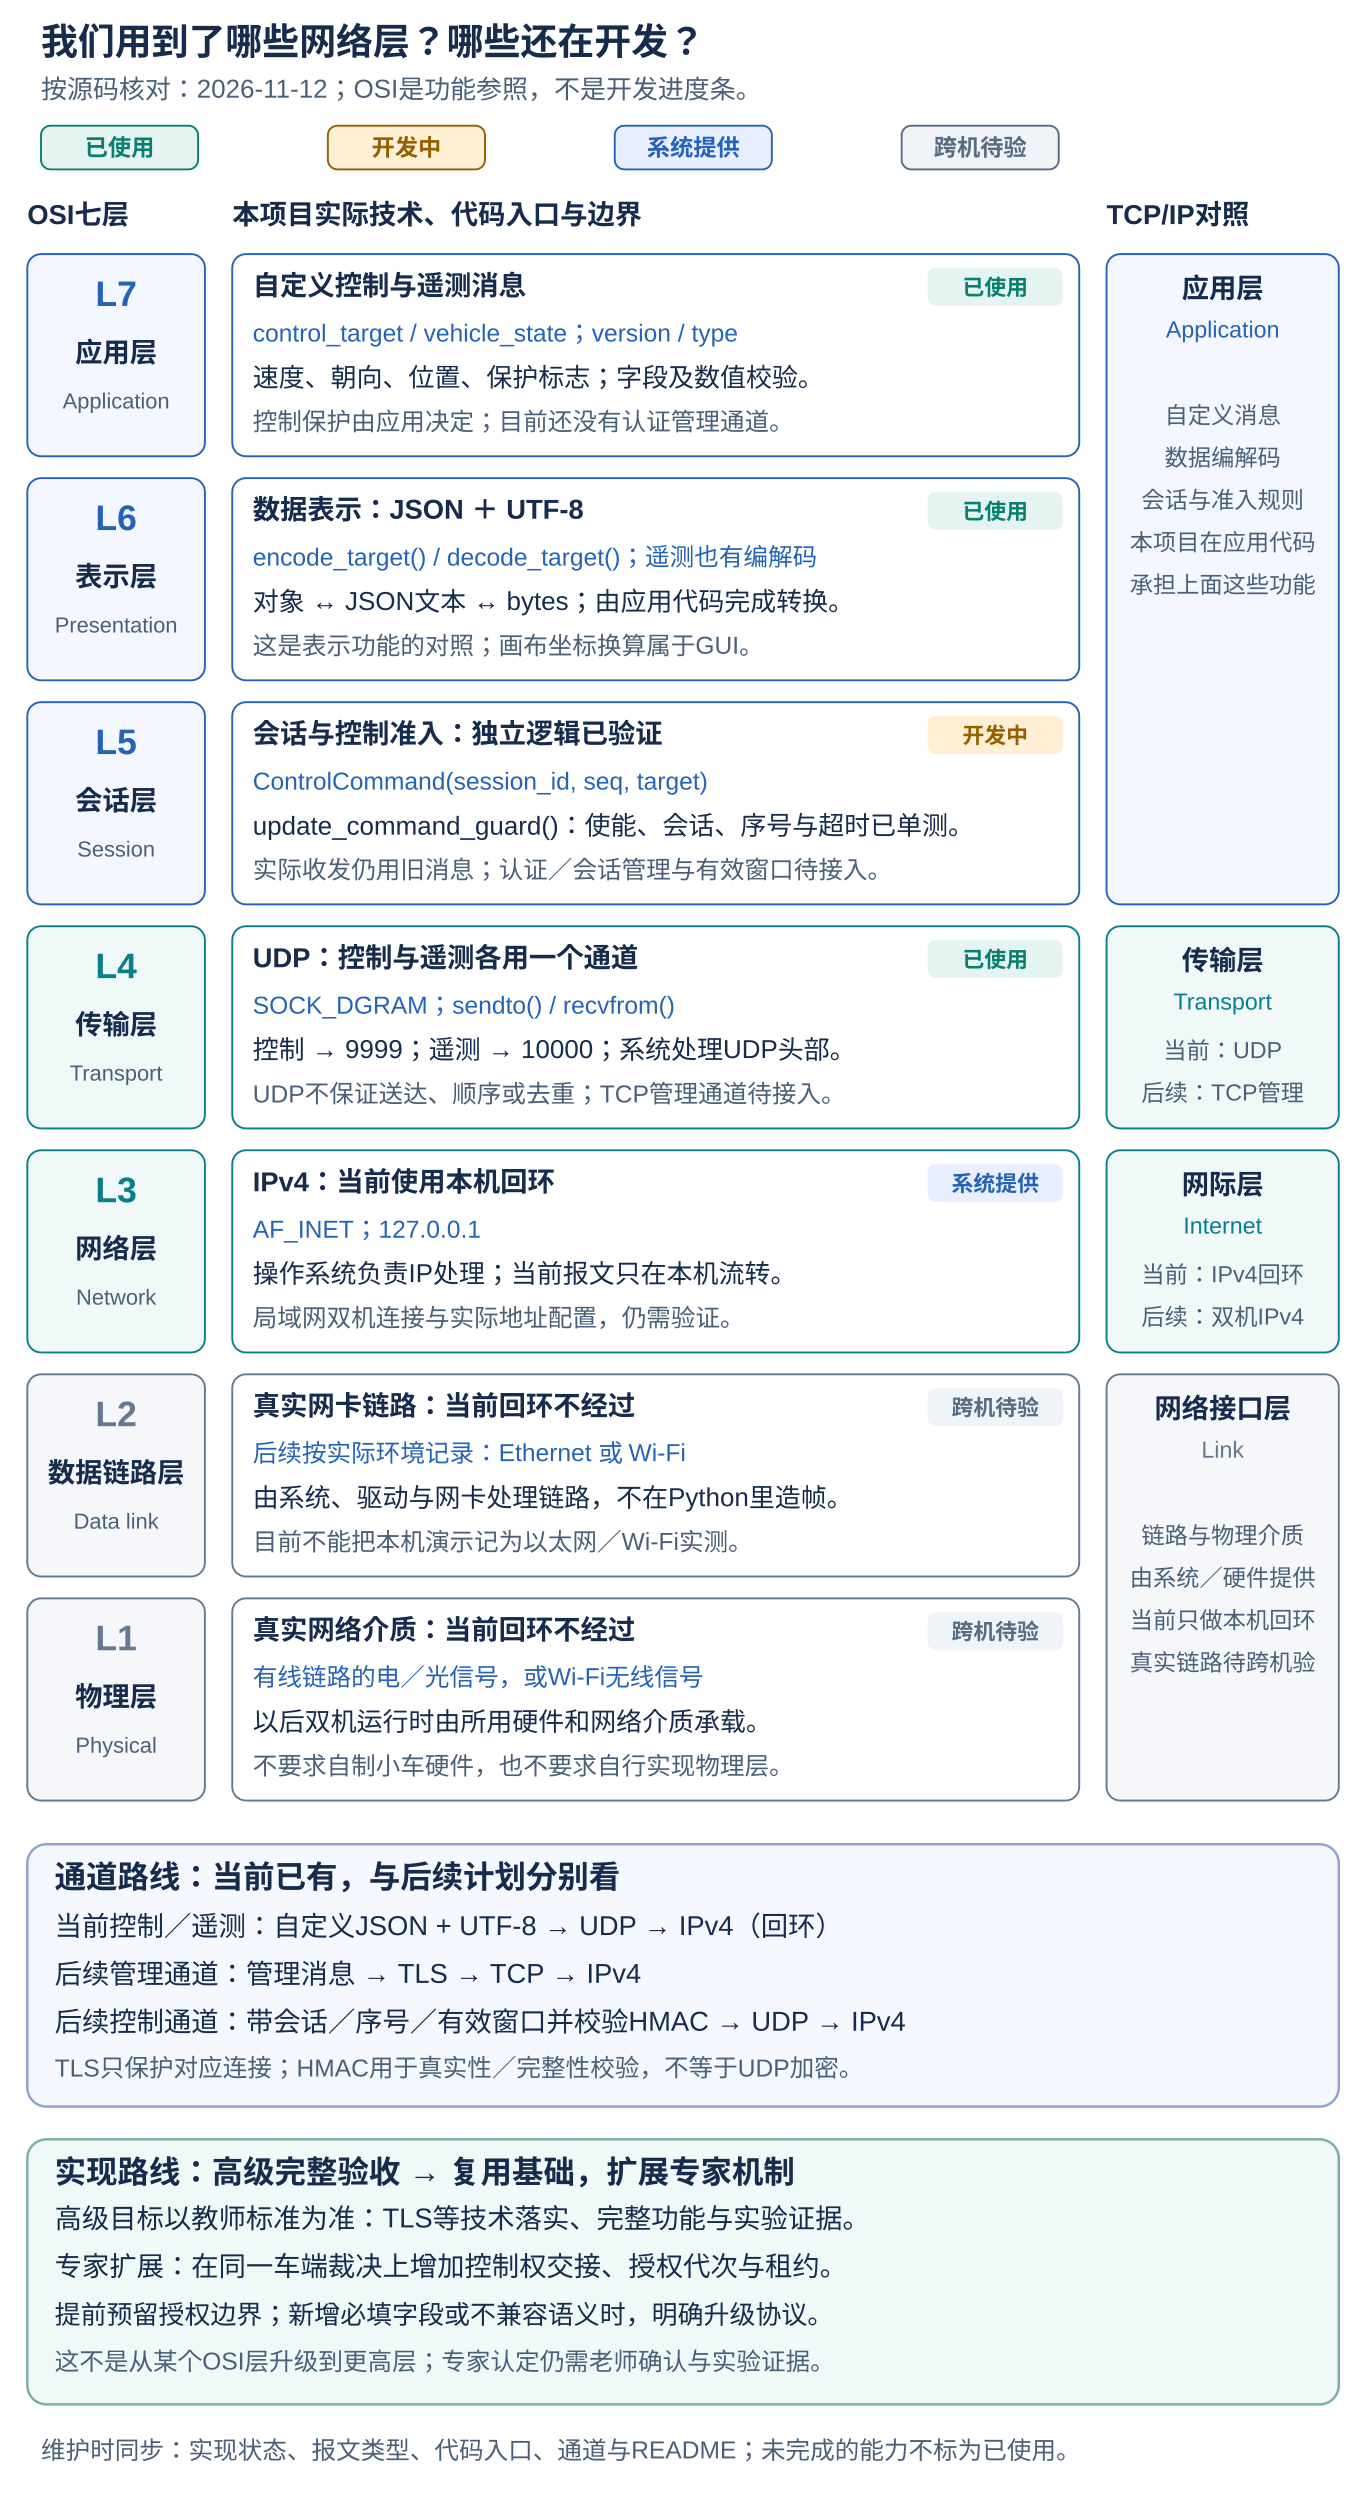
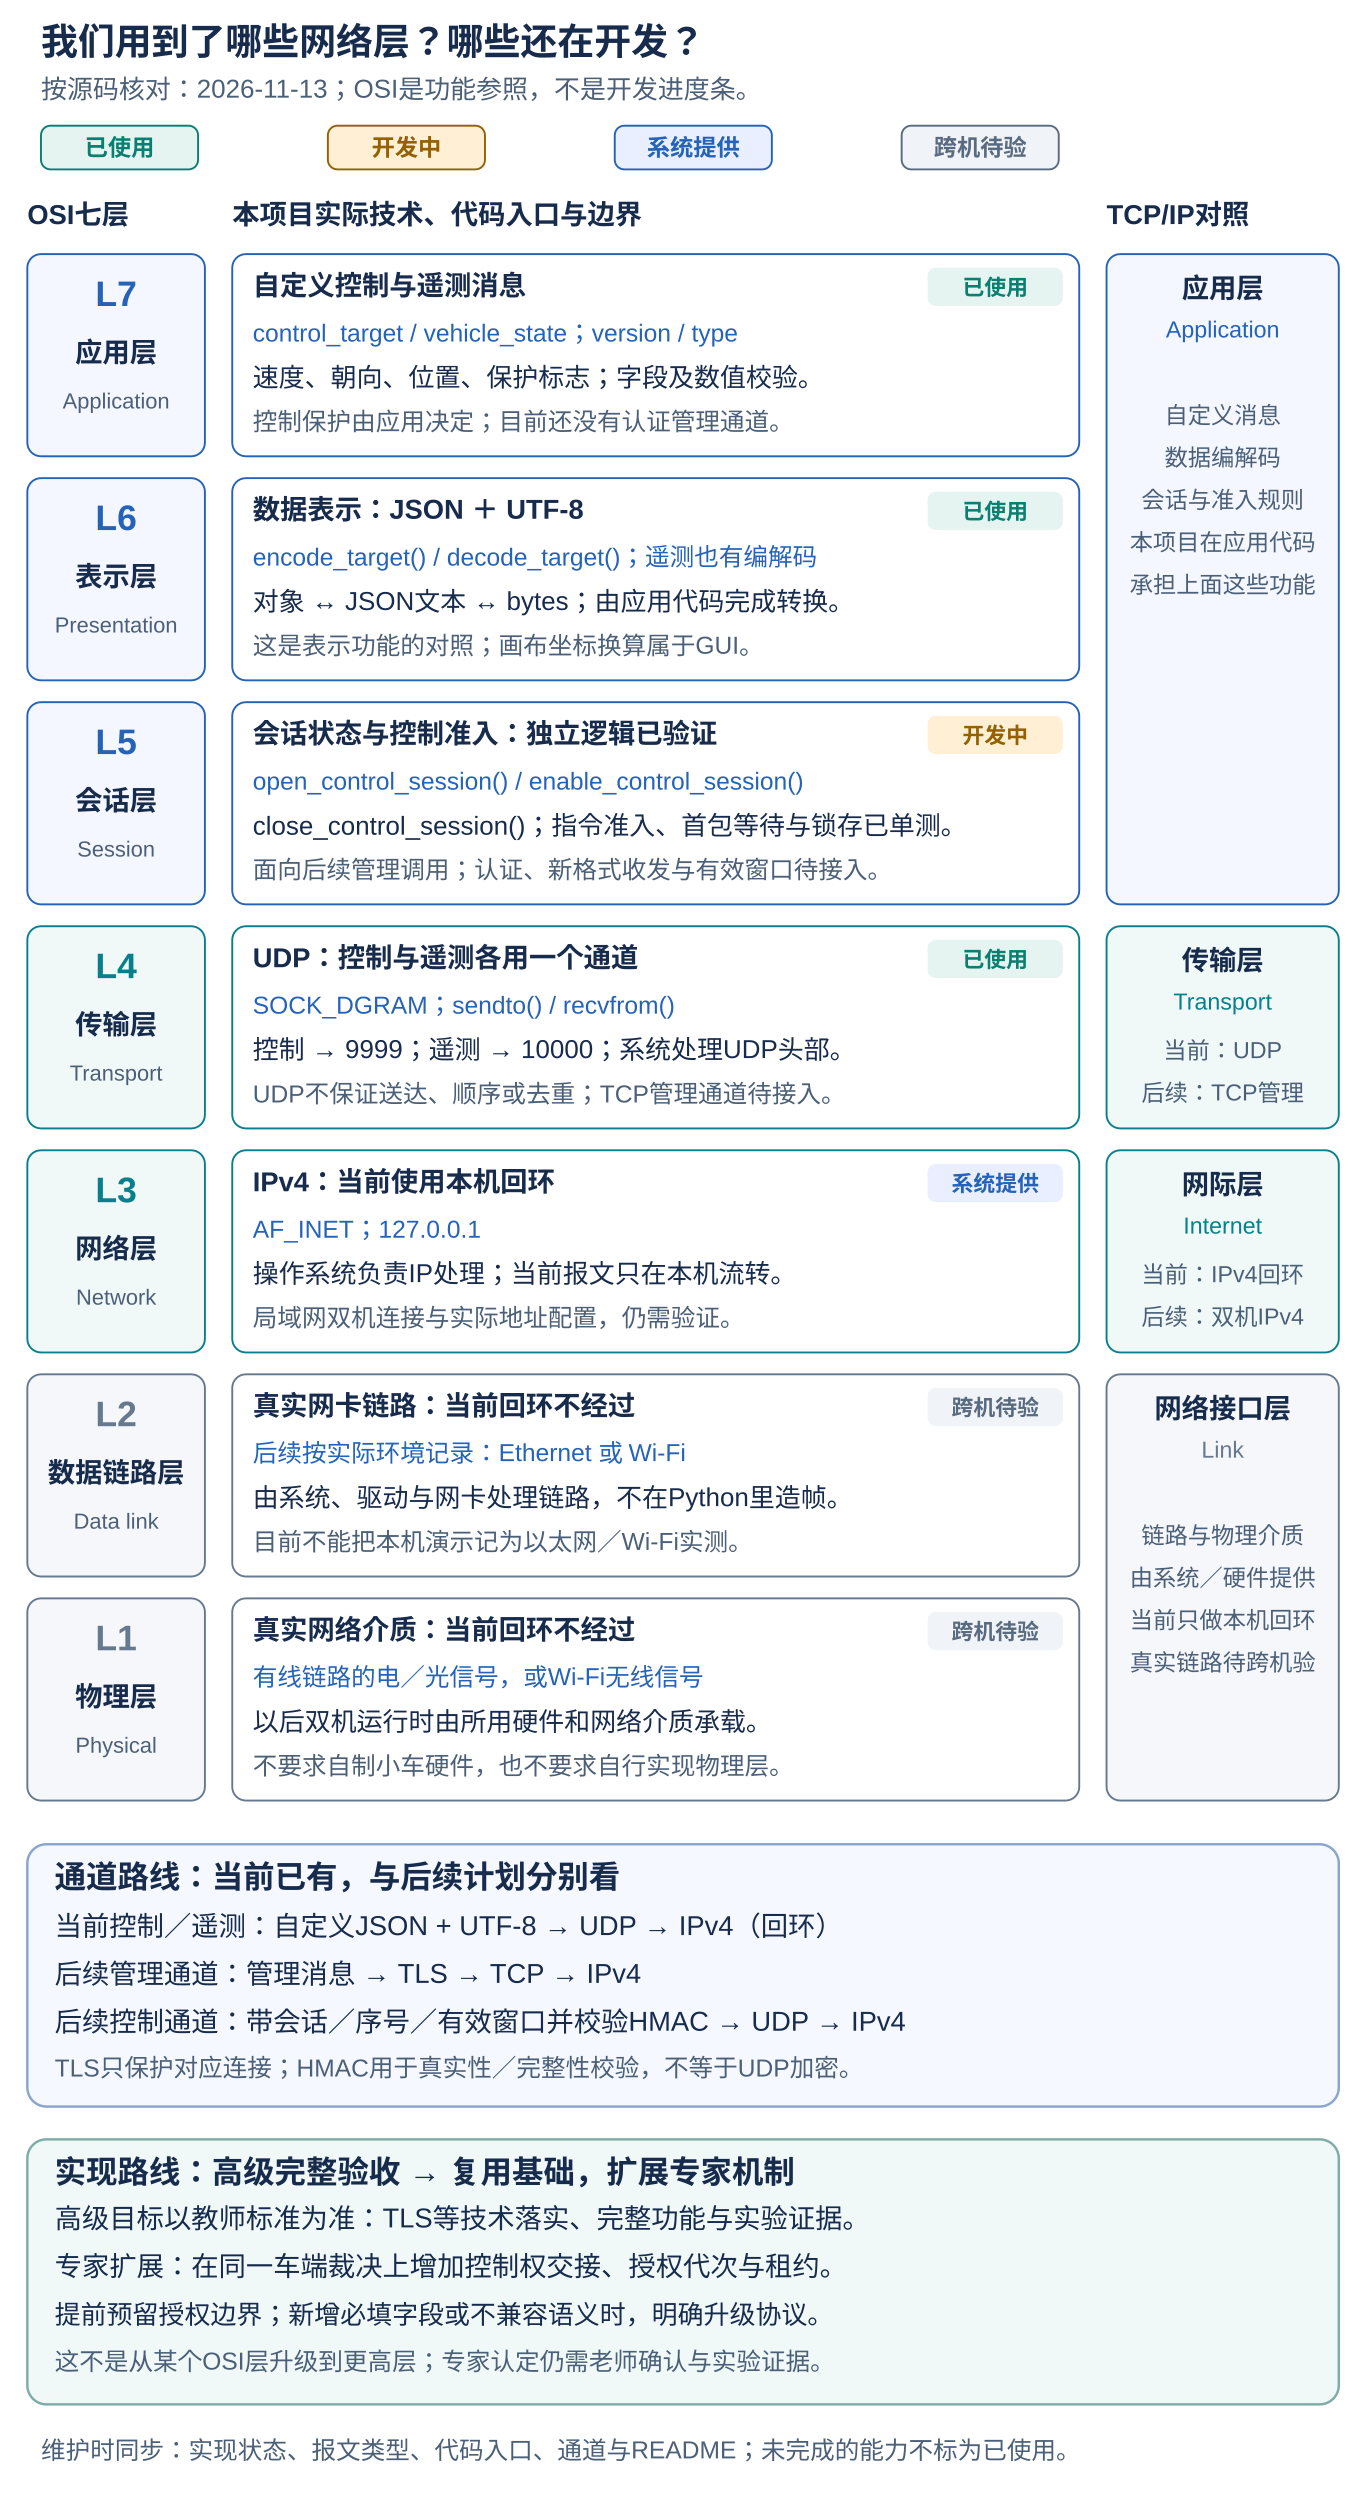
<svg xmlns="http://www.w3.org/2000/svg" width="1000" height="1830" viewBox="0 0 1000 1830" role="img" aria-labelledby="title description">
  <rect x="0" y="0" width="1000" height="1830" rx="0" fill="#ffffff" stroke="#ffffff" stroke-width="1.4" />
  <text x="30" y="40" font-family="Microsoft YaHei, Microsoft YaHei UI, Arial, sans-serif" font-size="27" font-weight="700" fill="#172b4d" text-anchor="start">我们用到了哪些网络层？哪些还在开发？</text>
-   <text x="30" y="72" font-family="Microsoft YaHei, Microsoft YaHei UI, Arial, sans-serif" font-size="19" font-weight="400" fill="#4b6078" text-anchor="start">按源码核对：2026-11-12；OSI是功能参照，不是开发进度条。</text>
+   <text x="30" y="72" font-family="Microsoft YaHei, Microsoft YaHei UI, Arial, sans-serif" font-size="19" font-weight="400" fill="#4b6078" text-anchor="start">按源码核对：2026-11-13；OSI是功能参照，不是开发进度条。</text>
  <rect x="30" y="92" width="115" height="32" rx="7" fill="#e5f4f0" stroke="#087f70" stroke-width="1.4" />
  <text x="87.5" y="114" font-family="Microsoft YaHei, Microsoft YaHei UI, Arial, sans-serif" font-size="17" font-weight="700" fill="#087f70" text-anchor="middle">已使用</text>
  <rect x="240" y="92" width="115" height="32" rx="7" fill="#fff0d5" stroke="#946000" stroke-width="1.4" />
  <text x="297.5" y="114" font-family="Microsoft YaHei, Microsoft YaHei UI, Arial, sans-serif" font-size="17" font-weight="700" fill="#946000" text-anchor="middle">开发中</text>
  <rect x="450" y="92" width="115" height="32" rx="7" fill="#e9efff" stroke="#2563b8" stroke-width="1.4" />
  <text x="507.5" y="114" font-family="Microsoft YaHei, Microsoft YaHei UI, Arial, sans-serif" font-size="17" font-weight="700" fill="#2563b8" text-anchor="middle">系统提供</text>
  <rect x="660" y="92" width="115" height="32" rx="7" fill="#f0f3f7" stroke="#596b80" stroke-width="1.4" />
  <text x="717.5" y="114" font-family="Microsoft YaHei, Microsoft YaHei UI, Arial, sans-serif" font-size="17" font-weight="700" fill="#596b80" text-anchor="middle">跨机待验</text>
  <text x="20" y="164" font-family="Microsoft YaHei, Microsoft YaHei UI, Arial, sans-serif" font-size="20" font-weight="700" fill="#172b4d" text-anchor="start">OSI七层</text>
  <text x="170" y="164" font-family="Microsoft YaHei, Microsoft YaHei UI, Arial, sans-serif" font-size="20" font-weight="700" fill="#172b4d" text-anchor="start">本项目实际技术、代码入口与边界</text>
  <text x="810" y="164" font-family="Microsoft YaHei, Microsoft YaHei UI, Arial, sans-serif" font-size="20" font-weight="700" fill="#172b4d" text-anchor="start">TCP/IP对照</text>
  <g class="layer-row" data-level="L7" data-status="已使用">
    <rect x="20" y="186" width="130" height="148" rx="10" fill="#f4f7ff" stroke="#2563b8" stroke-width="1.4" />
    <text x="85" y="224" font-family="Microsoft YaHei, Microsoft YaHei UI, Arial, sans-serif" font-size="26" font-weight="700" fill="#2563b8" text-anchor="middle">L7</text>
    <text x="85" y="265" font-family="Microsoft YaHei, Microsoft YaHei UI, Arial, sans-serif" font-size="20" font-weight="700" fill="#172b4d" text-anchor="middle">应用层</text>
    <text x="85" y="299" font-family="Microsoft YaHei, Microsoft YaHei UI, Arial, sans-serif" font-size="16" font-weight="400" fill="#4b6078" text-anchor="middle">Application</text>
    <rect x="170" y="186" width="620" height="148" rx="10" fill="#ffffff" stroke="#2563b8" stroke-width="1.4" />
    <text x="185" y="216" font-family="Microsoft YaHei, Microsoft YaHei UI, Arial, sans-serif" font-size="20" font-weight="700" fill="#172b4d" text-anchor="start">自定义控制与遥测消息</text>
    <rect x="679" y="196" width="99" height="28" rx="6" fill="#e5f4f0" stroke="none" stroke-width="1.4" />
    <text x="728.5" y="216" font-family="Microsoft YaHei, Microsoft YaHei UI, Arial, sans-serif" font-size="16" font-weight="700" fill="#087f70" text-anchor="middle">已使用</text>
    <text x="185" y="250" font-family="Consolas, Microsoft YaHei UI, Arial, sans-serif" font-size="18" font-weight="400" fill="#2563b8" text-anchor="start">control_target / vehicle_state；version / type</text>
    <text x="185" y="283" font-family="Microsoft YaHei, Microsoft YaHei UI, Arial, sans-serif" font-size="19" font-weight="400" fill="#172b4d" text-anchor="start">速度、朝向、位置、保护标志；字段及数值校验。</text>
    <text x="185" y="315" font-family="Microsoft YaHei, Microsoft YaHei UI, Arial, sans-serif" font-size="18" font-weight="400" fill="#4b6078" text-anchor="start">控制保护由应用决定；目前还没有认证管理通道。</text>
  </g>
  <g class="layer-row" data-level="L6" data-status="已使用">
    <rect x="20" y="350" width="130" height="148" rx="10" fill="#f4f7ff" stroke="#2563b8" stroke-width="1.4" />
    <text x="85" y="388" font-family="Microsoft YaHei, Microsoft YaHei UI, Arial, sans-serif" font-size="26" font-weight="700" fill="#2563b8" text-anchor="middle">L6</text>
    <text x="85" y="429" font-family="Microsoft YaHei, Microsoft YaHei UI, Arial, sans-serif" font-size="20" font-weight="700" fill="#172b4d" text-anchor="middle">表示层</text>
    <text x="85" y="463" font-family="Microsoft YaHei, Microsoft YaHei UI, Arial, sans-serif" font-size="16" font-weight="400" fill="#4b6078" text-anchor="middle">Presentation</text>
    <rect x="170" y="350" width="620" height="148" rx="10" fill="#ffffff" stroke="#2563b8" stroke-width="1.4" />
    <text x="185" y="380" font-family="Microsoft YaHei, Microsoft YaHei UI, Arial, sans-serif" font-size="20" font-weight="700" fill="#172b4d" text-anchor="start">数据表示：JSON ＋ UTF-8</text>
    <rect x="679" y="360" width="99" height="28" rx="6" fill="#e5f4f0" stroke="none" stroke-width="1.4" />
    <text x="728.5" y="380" font-family="Microsoft YaHei, Microsoft YaHei UI, Arial, sans-serif" font-size="16" font-weight="700" fill="#087f70" text-anchor="middle">已使用</text>
    <text x="185" y="414" font-family="Consolas, Microsoft YaHei UI, Arial, sans-serif" font-size="18" font-weight="400" fill="#2563b8" text-anchor="start">encode_target() / decode_target()；遥测也有编解码</text>
    <text x="185" y="447" font-family="Microsoft YaHei, Microsoft YaHei UI, Arial, sans-serif" font-size="19" font-weight="400" fill="#172b4d" text-anchor="start">对象 ↔ JSON文本 ↔ bytes；由应用代码完成转换。</text>
    <text x="185" y="479" font-family="Microsoft YaHei, Microsoft YaHei UI, Arial, sans-serif" font-size="18" font-weight="400" fill="#4b6078" text-anchor="start">这是表示功能的对照；画布坐标换算属于GUI。</text>
  </g>
  <g class="layer-row" data-level="L5" data-status="开发中">
    <rect x="20" y="514" width="130" height="148" rx="10" fill="#f4f7ff" stroke="#2563b8" stroke-width="1.4" />
    <text x="85" y="552" font-family="Microsoft YaHei, Microsoft YaHei UI, Arial, sans-serif" font-size="26" font-weight="700" fill="#2563b8" text-anchor="middle">L5</text>
    <text x="85" y="593" font-family="Microsoft YaHei, Microsoft YaHei UI, Arial, sans-serif" font-size="20" font-weight="700" fill="#172b4d" text-anchor="middle">会话层</text>
    <text x="85" y="627" font-family="Microsoft YaHei, Microsoft YaHei UI, Arial, sans-serif" font-size="16" font-weight="400" fill="#4b6078" text-anchor="middle">Session</text>
    <rect x="170" y="514" width="620" height="148" rx="10" fill="#ffffff" stroke="#2563b8" stroke-width="1.4" />
-     <text x="185" y="544" font-family="Microsoft YaHei, Microsoft YaHei UI, Arial, sans-serif" font-size="20" font-weight="700" fill="#172b4d" text-anchor="start">会话与控制准入：独立逻辑已验证</text>
+     <text x="185" y="544" font-family="Microsoft YaHei, Microsoft YaHei UI, Arial, sans-serif" font-size="20" font-weight="700" fill="#172b4d" text-anchor="start">会话状态与控制准入：独立逻辑已验证</text>
    <rect x="679" y="524" width="99" height="28" rx="6" fill="#fff0d5" stroke="none" stroke-width="1.4" />
    <text x="728.5" y="544" font-family="Microsoft YaHei, Microsoft YaHei UI, Arial, sans-serif" font-size="16" font-weight="700" fill="#946000" text-anchor="middle">开发中</text>
-     <text x="185" y="578" font-family="Consolas, Microsoft YaHei UI, Arial, sans-serif" font-size="18" font-weight="400" fill="#2563b8" text-anchor="start">ControlCommand(session_id, seq, target)</text>
-     <text x="185" y="611" font-family="Microsoft YaHei, Microsoft YaHei UI, Arial, sans-serif" font-size="19" font-weight="400" fill="#172b4d" text-anchor="start">update_command_guard()：使能、会话、序号与超时已单测。</text>
-     <text x="185" y="643" font-family="Microsoft YaHei, Microsoft YaHei UI, Arial, sans-serif" font-size="18" font-weight="400" fill="#4b6078" text-anchor="start">实际收发仍用旧消息；认证／会话管理与有效窗口待接入。</text>
+     <text x="185" y="578" font-family="Consolas, Microsoft YaHei UI, Arial, sans-serif" font-size="18" font-weight="400" fill="#2563b8" text-anchor="start">open_control_session() / enable_control_session()</text>
+     <text x="185" y="611" font-family="Microsoft YaHei, Microsoft YaHei UI, Arial, sans-serif" font-size="19" font-weight="400" fill="#172b4d" text-anchor="start">close_control_session()；指令准入、首包等待与锁存已单测。</text>
+     <text x="185" y="643" font-family="Microsoft YaHei, Microsoft YaHei UI, Arial, sans-serif" font-size="18" font-weight="400" fill="#4b6078" text-anchor="start">面向后续管理调用；认证、新格式收发与有效窗口待接入。</text>
  </g>
  <g class="layer-row" data-level="L4" data-status="已使用">
    <rect x="20" y="678" width="130" height="148" rx="10" fill="#f0f9f8" stroke="#087f8c" stroke-width="1.4" />
    <text x="85" y="716" font-family="Microsoft YaHei, Microsoft YaHei UI, Arial, sans-serif" font-size="26" font-weight="700" fill="#087f8c" text-anchor="middle">L4</text>
    <text x="85" y="757" font-family="Microsoft YaHei, Microsoft YaHei UI, Arial, sans-serif" font-size="20" font-weight="700" fill="#172b4d" text-anchor="middle">传输层</text>
    <text x="85" y="791" font-family="Microsoft YaHei, Microsoft YaHei UI, Arial, sans-serif" font-size="16" font-weight="400" fill="#4b6078" text-anchor="middle">Transport</text>
    <rect x="170" y="678" width="620" height="148" rx="10" fill="#ffffff" stroke="#087f8c" stroke-width="1.4" />
    <text x="185" y="708" font-family="Microsoft YaHei, Microsoft YaHei UI, Arial, sans-serif" font-size="20" font-weight="700" fill="#172b4d" text-anchor="start">UDP：控制与遥测各用一个通道</text>
    <rect x="679" y="688" width="99" height="28" rx="6" fill="#e5f4f0" stroke="none" stroke-width="1.4" />
    <text x="728.5" y="708" font-family="Microsoft YaHei, Microsoft YaHei UI, Arial, sans-serif" font-size="16" font-weight="700" fill="#087f70" text-anchor="middle">已使用</text>
    <text x="185" y="742" font-family="Consolas, Microsoft YaHei UI, Arial, sans-serif" font-size="18" font-weight="400" fill="#2563b8" text-anchor="start">SOCK_DGRAM；sendto() / recvfrom()</text>
    <text x="185" y="775" font-family="Microsoft YaHei, Microsoft YaHei UI, Arial, sans-serif" font-size="19" font-weight="400" fill="#172b4d" text-anchor="start">控制 → 9999；遥测 → 10000；系统处理UDP头部。</text>
    <text x="185" y="807" font-family="Microsoft YaHei, Microsoft YaHei UI, Arial, sans-serif" font-size="18" font-weight="400" fill="#4b6078" text-anchor="start">UDP不保证送达、顺序或去重；TCP管理通道待接入。</text>
  </g>
  <g class="layer-row" data-level="L3" data-status="系统提供">
    <rect x="20" y="842" width="130" height="148" rx="10" fill="#f0f9f8" stroke="#087f8c" stroke-width="1.4" />
    <text x="85" y="880" font-family="Microsoft YaHei, Microsoft YaHei UI, Arial, sans-serif" font-size="26" font-weight="700" fill="#087f8c" text-anchor="middle">L3</text>
    <text x="85" y="921" font-family="Microsoft YaHei, Microsoft YaHei UI, Arial, sans-serif" font-size="20" font-weight="700" fill="#172b4d" text-anchor="middle">网络层</text>
    <text x="85" y="955" font-family="Microsoft YaHei, Microsoft YaHei UI, Arial, sans-serif" font-size="16" font-weight="400" fill="#4b6078" text-anchor="middle">Network</text>
    <rect x="170" y="842" width="620" height="148" rx="10" fill="#ffffff" stroke="#087f8c" stroke-width="1.4" />
    <text x="185" y="872" font-family="Microsoft YaHei, Microsoft YaHei UI, Arial, sans-serif" font-size="20" font-weight="700" fill="#172b4d" text-anchor="start">IPv4：当前使用本机回环</text>
    <rect x="679" y="852" width="99" height="28" rx="6" fill="#e9efff" stroke="none" stroke-width="1.4" />
    <text x="728.5" y="872" font-family="Microsoft YaHei, Microsoft YaHei UI, Arial, sans-serif" font-size="16" font-weight="700" fill="#2563b8" text-anchor="middle">系统提供</text>
    <text x="185" y="906" font-family="Consolas, Microsoft YaHei UI, Arial, sans-serif" font-size="18" font-weight="400" fill="#2563b8" text-anchor="start">AF_INET；127.0.0.1</text>
    <text x="185" y="939" font-family="Microsoft YaHei, Microsoft YaHei UI, Arial, sans-serif" font-size="19" font-weight="400" fill="#172b4d" text-anchor="start">操作系统负责IP处理；当前报文只在本机流转。</text>
    <text x="185" y="971" font-family="Microsoft YaHei, Microsoft YaHei UI, Arial, sans-serif" font-size="18" font-weight="400" fill="#4b6078" text-anchor="start">局域网双机连接与实际地址配置，仍需验证。</text>
  </g>
  <g class="layer-row" data-level="L2" data-status="跨机待验">
    <rect x="20" y="1006" width="130" height="148" rx="10" fill="#f5f7fa" stroke="#66798f" stroke-width="1.4" />
    <text x="85" y="1044" font-family="Microsoft YaHei, Microsoft YaHei UI, Arial, sans-serif" font-size="26" font-weight="700" fill="#66798f" text-anchor="middle">L2</text>
    <text x="85" y="1085" font-family="Microsoft YaHei, Microsoft YaHei UI, Arial, sans-serif" font-size="20" font-weight="700" fill="#172b4d" text-anchor="middle">数据链路层</text>
    <text x="85" y="1119" font-family="Microsoft YaHei, Microsoft YaHei UI, Arial, sans-serif" font-size="16" font-weight="400" fill="#4b6078" text-anchor="middle">Data link</text>
    <rect x="170" y="1006" width="620" height="148" rx="10" fill="#ffffff" stroke="#66798f" stroke-width="1.4" />
    <text x="185" y="1036" font-family="Microsoft YaHei, Microsoft YaHei UI, Arial, sans-serif" font-size="20" font-weight="700" fill="#172b4d" text-anchor="start">真实网卡链路：当前回环不经过</text>
    <rect x="679" y="1016" width="99" height="28" rx="6" fill="#f0f3f7" stroke="none" stroke-width="1.4" />
    <text x="728.5" y="1036" font-family="Microsoft YaHei, Microsoft YaHei UI, Arial, sans-serif" font-size="16" font-weight="700" fill="#596b80" text-anchor="middle">跨机待验</text>
    <text x="185" y="1070" font-family="Consolas, Microsoft YaHei UI, Arial, sans-serif" font-size="18" font-weight="400" fill="#2563b8" text-anchor="start">后续按实际环境记录：Ethernet 或 Wi-Fi</text>
    <text x="185" y="1103" font-family="Microsoft YaHei, Microsoft YaHei UI, Arial, sans-serif" font-size="19" font-weight="400" fill="#172b4d" text-anchor="start">由系统、驱动与网卡处理链路，不在Python里造帧。</text>
    <text x="185" y="1135" font-family="Microsoft YaHei, Microsoft YaHei UI, Arial, sans-serif" font-size="18" font-weight="400" fill="#4b6078" text-anchor="start">目前不能把本机演示记为以太网／Wi-Fi实测。</text>
  </g>
  <g class="layer-row" data-level="L1" data-status="跨机待验">
    <rect x="20" y="1170" width="130" height="148" rx="10" fill="#f5f7fa" stroke="#66798f" stroke-width="1.4" />
    <text x="85" y="1208" font-family="Microsoft YaHei, Microsoft YaHei UI, Arial, sans-serif" font-size="26" font-weight="700" fill="#66798f" text-anchor="middle">L1</text>
    <text x="85" y="1249" font-family="Microsoft YaHei, Microsoft YaHei UI, Arial, sans-serif" font-size="20" font-weight="700" fill="#172b4d" text-anchor="middle">物理层</text>
    <text x="85" y="1283" font-family="Microsoft YaHei, Microsoft YaHei UI, Arial, sans-serif" font-size="16" font-weight="400" fill="#4b6078" text-anchor="middle">Physical</text>
    <rect x="170" y="1170" width="620" height="148" rx="10" fill="#ffffff" stroke="#66798f" stroke-width="1.4" />
    <text x="185" y="1200" font-family="Microsoft YaHei, Microsoft YaHei UI, Arial, sans-serif" font-size="20" font-weight="700" fill="#172b4d" text-anchor="start">真实网络介质：当前回环不经过</text>
    <rect x="679" y="1180" width="99" height="28" rx="6" fill="#f0f3f7" stroke="none" stroke-width="1.4" />
    <text x="728.5" y="1200" font-family="Microsoft YaHei, Microsoft YaHei UI, Arial, sans-serif" font-size="16" font-weight="700" fill="#596b80" text-anchor="middle">跨机待验</text>
    <text x="185" y="1234" font-family="Consolas, Microsoft YaHei UI, Arial, sans-serif" font-size="18" font-weight="400" fill="#2563b8" text-anchor="start">有线链路的电／光信号，或Wi-Fi无线信号</text>
    <text x="185" y="1267" font-family="Microsoft YaHei, Microsoft YaHei UI, Arial, sans-serif" font-size="19" font-weight="400" fill="#172b4d" text-anchor="start">以后双机运行时由所用硬件和网络介质承载。</text>
    <text x="185" y="1299" font-family="Microsoft YaHei, Microsoft YaHei UI, Arial, sans-serif" font-size="18" font-weight="400" fill="#4b6078" text-anchor="start">不要求自制小车硬件，也不要求自行实现物理层。</text>
  </g>
  <rect x="810" y="186" width="170" height="476" rx="10" fill="#f4f7ff" stroke="#2563b8" stroke-width="1.4" />
  <text x="895" y="218" font-family="Microsoft YaHei, Microsoft YaHei UI, Arial, sans-serif" font-size="20" font-weight="700" fill="#172b4d" text-anchor="middle">应用层</text>
  <text x="895" y="247" font-family="Microsoft YaHei, Microsoft YaHei UI, Arial, sans-serif" font-size="17" font-weight="400" fill="#2563b8" text-anchor="middle">Application</text>
  <text x="895" y="310" font-family="Microsoft YaHei, Microsoft YaHei UI, Arial, sans-serif" font-size="17" font-weight="400" fill="#4b6078" text-anchor="middle">自定义消息</text>
  <text x="895" y="341" font-family="Microsoft YaHei, Microsoft YaHei UI, Arial, sans-serif" font-size="17" font-weight="400" fill="#4b6078" text-anchor="middle">数据编解码</text>
  <text x="895" y="372" font-family="Microsoft YaHei, Microsoft YaHei UI, Arial, sans-serif" font-size="17" font-weight="400" fill="#4b6078" text-anchor="middle">会话与准入规则</text>
  <text x="895" y="403" font-family="Microsoft YaHei, Microsoft YaHei UI, Arial, sans-serif" font-size="17" font-weight="400" fill="#4b6078" text-anchor="middle">本项目在应用代码</text>
  <text x="895" y="434" font-family="Microsoft YaHei, Microsoft YaHei UI, Arial, sans-serif" font-size="17" font-weight="400" fill="#4b6078" text-anchor="middle">承担上面这些功能</text>
  <rect x="810" y="678" width="170" height="148" rx="10" fill="#f0f9f8" stroke="#087f8c" stroke-width="1.4" />
  <text x="895" y="710" font-family="Microsoft YaHei, Microsoft YaHei UI, Arial, sans-serif" font-size="20" font-weight="700" fill="#172b4d" text-anchor="middle">传输层</text>
  <text x="895" y="739" font-family="Microsoft YaHei, Microsoft YaHei UI, Arial, sans-serif" font-size="17" font-weight="400" fill="#087f8c" text-anchor="middle">Transport</text>
  <text x="895" y="775" font-family="Microsoft YaHei, Microsoft YaHei UI, Arial, sans-serif" font-size="17" font-weight="400" fill="#4b6078" text-anchor="middle">当前：UDP</text>
  <text x="895" y="806" font-family="Microsoft YaHei, Microsoft YaHei UI, Arial, sans-serif" font-size="17" font-weight="400" fill="#4b6078" text-anchor="middle">后续：TCP管理</text>
  <rect x="810" y="842" width="170" height="148" rx="10" fill="#f0f9f8" stroke="#087f8c" stroke-width="1.4" />
  <text x="895" y="874" font-family="Microsoft YaHei, Microsoft YaHei UI, Arial, sans-serif" font-size="20" font-weight="700" fill="#172b4d" text-anchor="middle">网际层</text>
  <text x="895" y="903" font-family="Microsoft YaHei, Microsoft YaHei UI, Arial, sans-serif" font-size="17" font-weight="400" fill="#087f8c" text-anchor="middle">Internet</text>
  <text x="895" y="939" font-family="Microsoft YaHei, Microsoft YaHei UI, Arial, sans-serif" font-size="17" font-weight="400" fill="#4b6078" text-anchor="middle">当前：IPv4回环</text>
  <text x="895" y="970" font-family="Microsoft YaHei, Microsoft YaHei UI, Arial, sans-serif" font-size="17" font-weight="400" fill="#4b6078" text-anchor="middle">后续：双机IPv4</text>
  <rect x="810" y="1006" width="170" height="312" rx="10" fill="#f5f7fa" stroke="#66798f" stroke-width="1.4" />
  <text x="895" y="1038" font-family="Microsoft YaHei, Microsoft YaHei UI, Arial, sans-serif" font-size="20" font-weight="700" fill="#172b4d" text-anchor="middle">网络接口层</text>
  <text x="895" y="1067" font-family="Microsoft YaHei, Microsoft YaHei UI, Arial, sans-serif" font-size="17" font-weight="400" fill="#66798f" text-anchor="middle">Link</text>
  <text x="895" y="1130" font-family="Microsoft YaHei, Microsoft YaHei UI, Arial, sans-serif" font-size="17" font-weight="400" fill="#4b6078" text-anchor="middle">链路与物理介质</text>
  <text x="895" y="1161" font-family="Microsoft YaHei, Microsoft YaHei UI, Arial, sans-serif" font-size="17" font-weight="400" fill="#4b6078" text-anchor="middle">由系统／硬件提供</text>
  <text x="895" y="1192" font-family="Microsoft YaHei, Microsoft YaHei UI, Arial, sans-serif" font-size="17" font-weight="400" fill="#4b6078" text-anchor="middle">当前只做本机回环</text>
  <text x="895" y="1223" font-family="Microsoft YaHei, Microsoft YaHei UI, Arial, sans-serif" font-size="17" font-weight="400" fill="#4b6078" text-anchor="middle">真实链路待跨机验</text>
  <rect x="20" y="1350" width="960" height="192" rx="14" fill="#f5f8ff" stroke="#8ba5cc" stroke-width="1.8" />
  <text x="40" y="1382" font-family="Microsoft YaHei, Microsoft YaHei UI, Arial, sans-serif" font-size="23" font-weight="700" fill="#172b4d" text-anchor="start">通道路线：当前已有，与后续计划分别看</text>
  <text x="40" y="1417" font-family="Microsoft YaHei, Microsoft YaHei UI, Arial, sans-serif" font-size="20" font-weight="400" fill="#172b4d" text-anchor="start">当前控制／遥测：自定义JSON + UTF-8 → UDP → IPv4（回环）</text>
  <text x="40" y="1452" font-family="Microsoft YaHei, Microsoft YaHei UI, Arial, sans-serif" font-size="20" font-weight="400" fill="#172b4d" text-anchor="start">后续管理通道：管理消息 → TLS → TCP → IPv4</text>
  <text x="40" y="1487" font-family="Microsoft YaHei, Microsoft YaHei UI, Arial, sans-serif" font-size="20" font-weight="400" fill="#172b4d" text-anchor="start">后续控制通道：带会话／序号／有效窗口并校验HMAC → UDP → IPv4</text>
  <text x="40" y="1520" font-family="Microsoft YaHei, Microsoft YaHei UI, Arial, sans-serif" font-size="18" font-weight="400" fill="#4b6078" text-anchor="start">TLS只保护对应连接；HMAC用于真实性／完整性校验，不等于UDP加密。</text>
  <rect x="20" y="1566" width="960" height="194" rx="14" fill="#f0f9f8" stroke="#7eada8" stroke-width="1.8" />
  <text x="40" y="1598" font-family="Microsoft YaHei, Microsoft YaHei UI, Arial, sans-serif" font-size="23" font-weight="700" fill="#172b4d" text-anchor="start">实现路线：高级完整验收 → 复用基础，扩展专家机制</text>
  <text x="40" y="1631" font-family="Microsoft YaHei, Microsoft YaHei UI, Arial, sans-serif" font-size="20" font-weight="400" fill="#172b4d" text-anchor="start">高级目标以教师标准为准：TLS等技术落实、完整功能与实验证据。</text>
  <text x="40" y="1666" font-family="Microsoft YaHei, Microsoft YaHei UI, Arial, sans-serif" font-size="20" font-weight="400" fill="#172b4d" text-anchor="start">专家扩展：在同一车端裁决上增加控制权交接、授权代次与租约。</text>
  <text x="40" y="1701" font-family="Microsoft YaHei, Microsoft YaHei UI, Arial, sans-serif" font-size="19" font-weight="400" fill="#172b4d" text-anchor="start">提前预留授权边界；新增必填字段或不兼容语义时，明确升级协议。</text>
  <text x="40" y="1735" font-family="Microsoft YaHei, Microsoft YaHei UI, Arial, sans-serif" font-size="18" font-weight="400" fill="#4b6078" text-anchor="start">这不是从某个OSI层升级到更高层；专家认定仍需老师确认与实验证据。</text>
  <text x="30" y="1800" font-family="Microsoft YaHei, Microsoft YaHei UI, Arial, sans-serif" font-size="18" font-weight="400" fill="#4b6078" text-anchor="start">维护时同步：实现状态、报文类型、代码入口、通道与README；未完成的能力不标为已使用。</text>
</svg>
